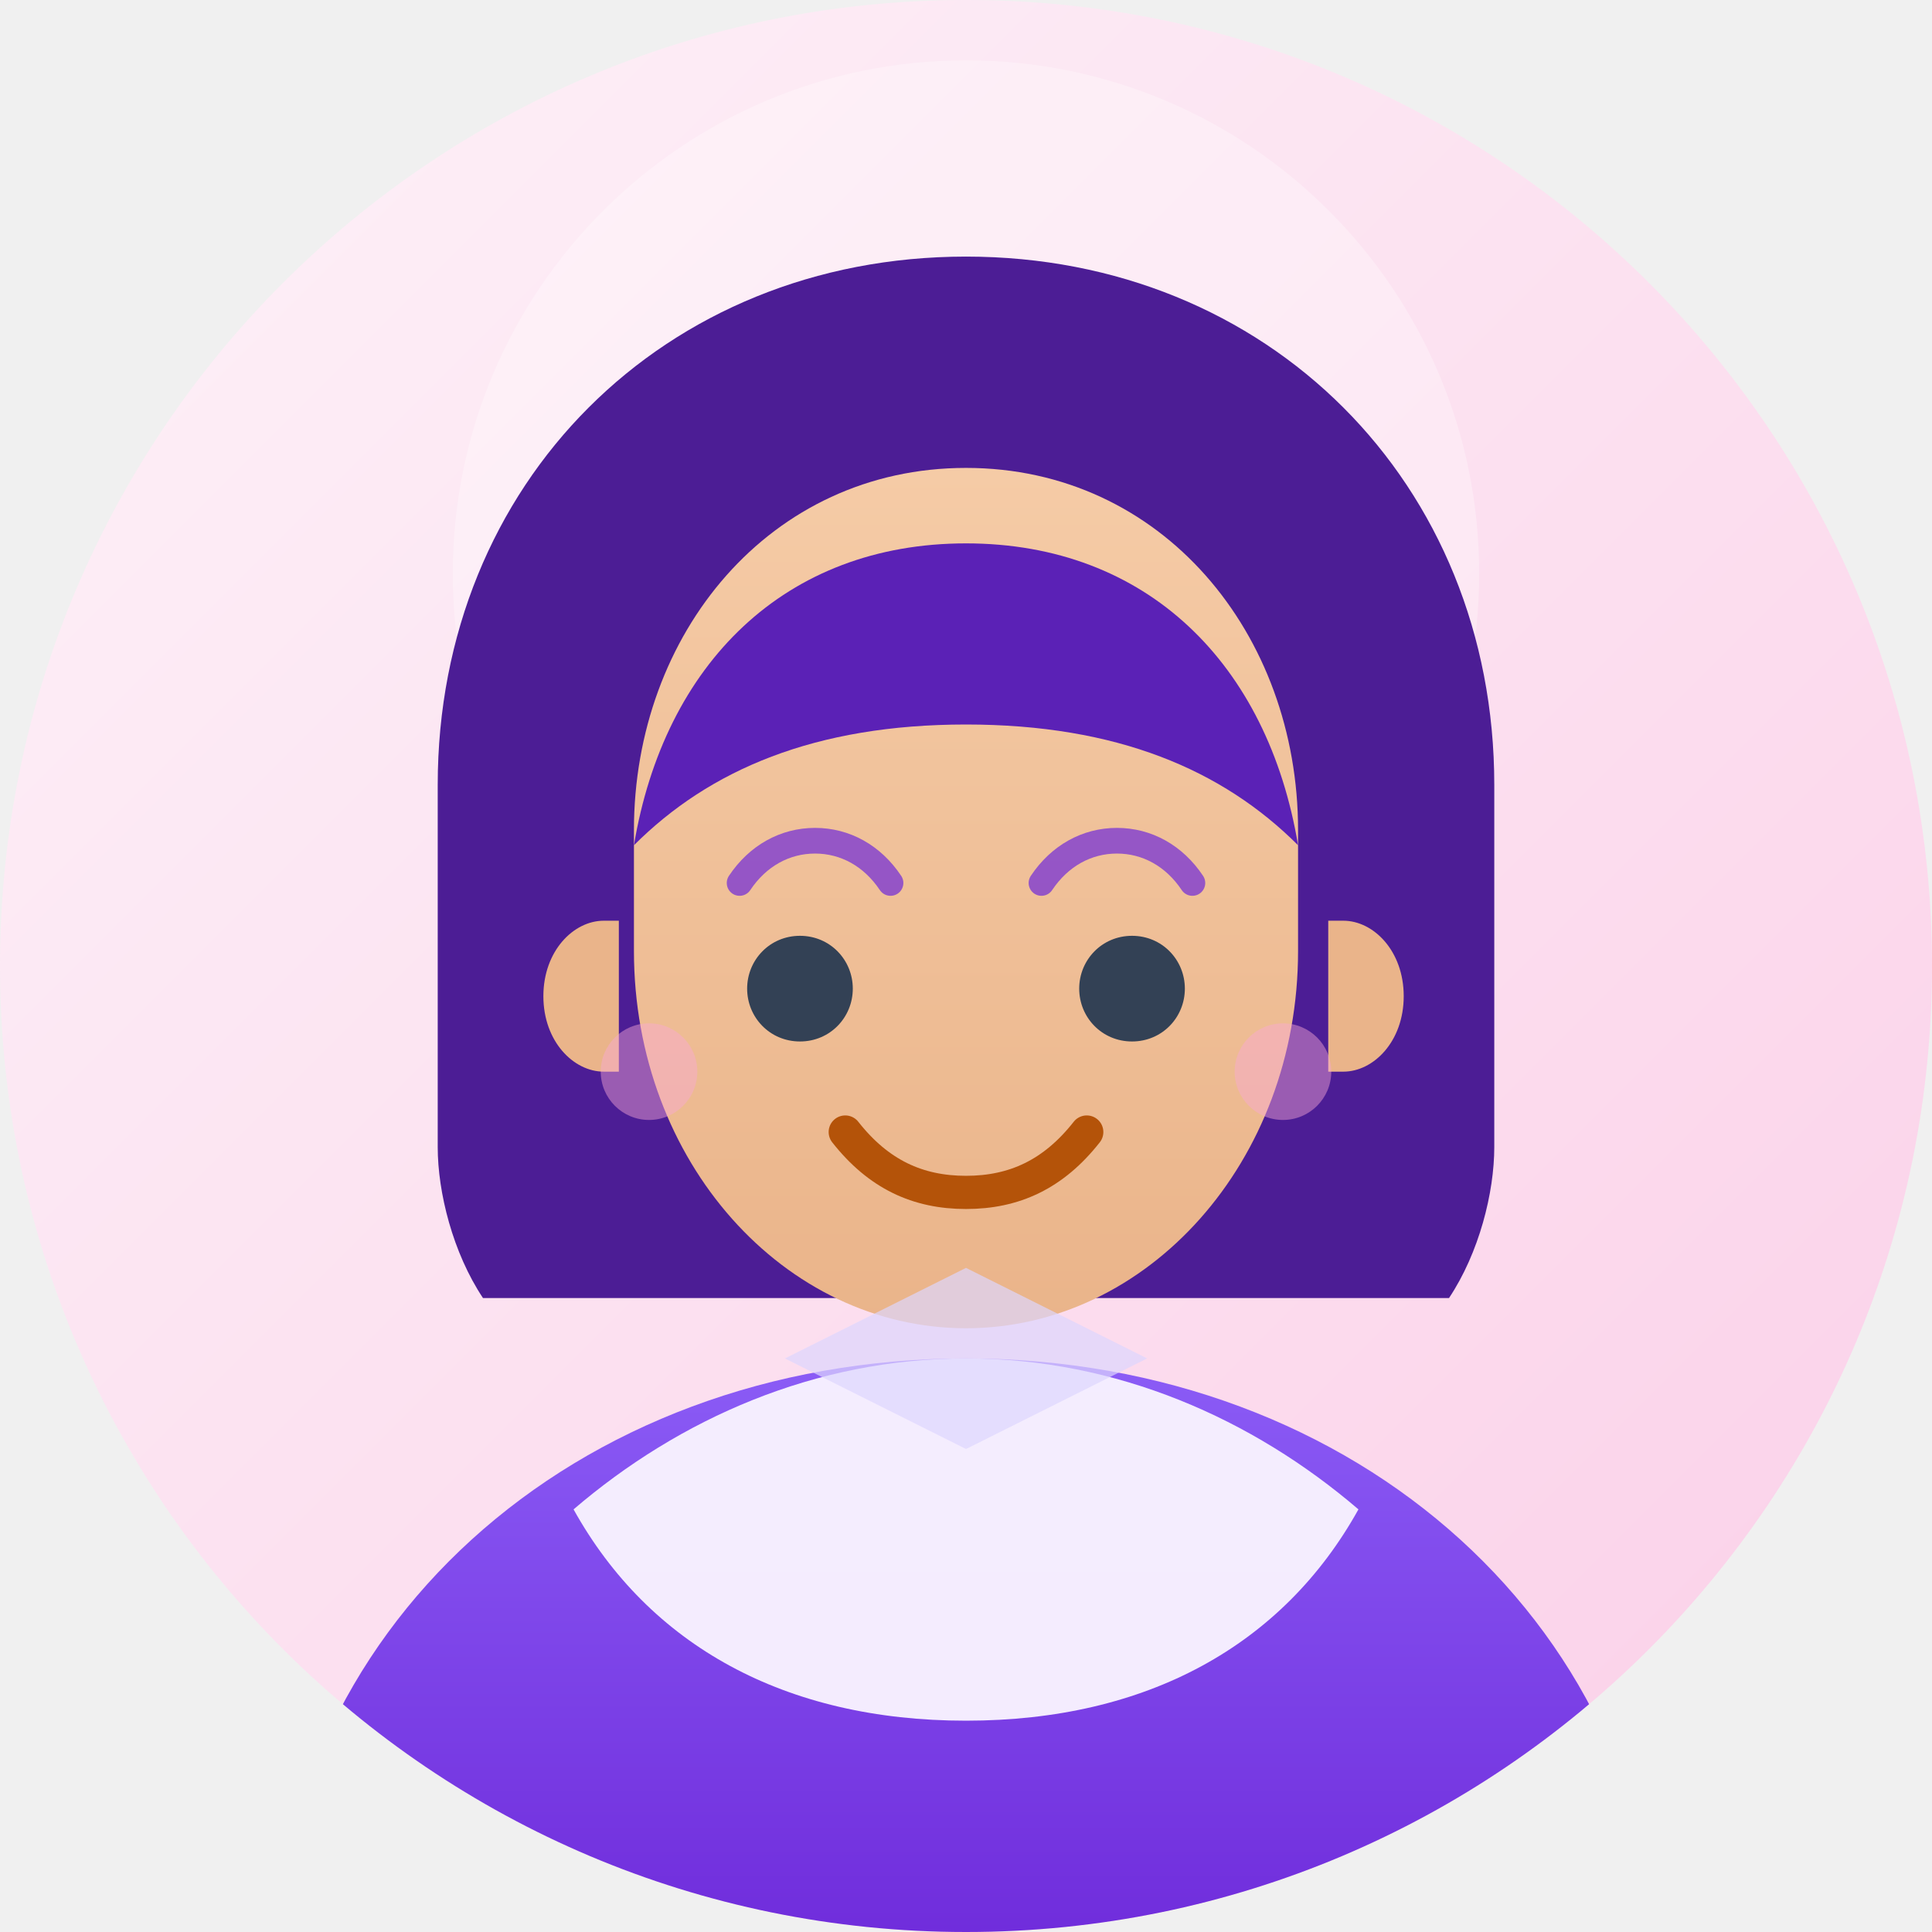
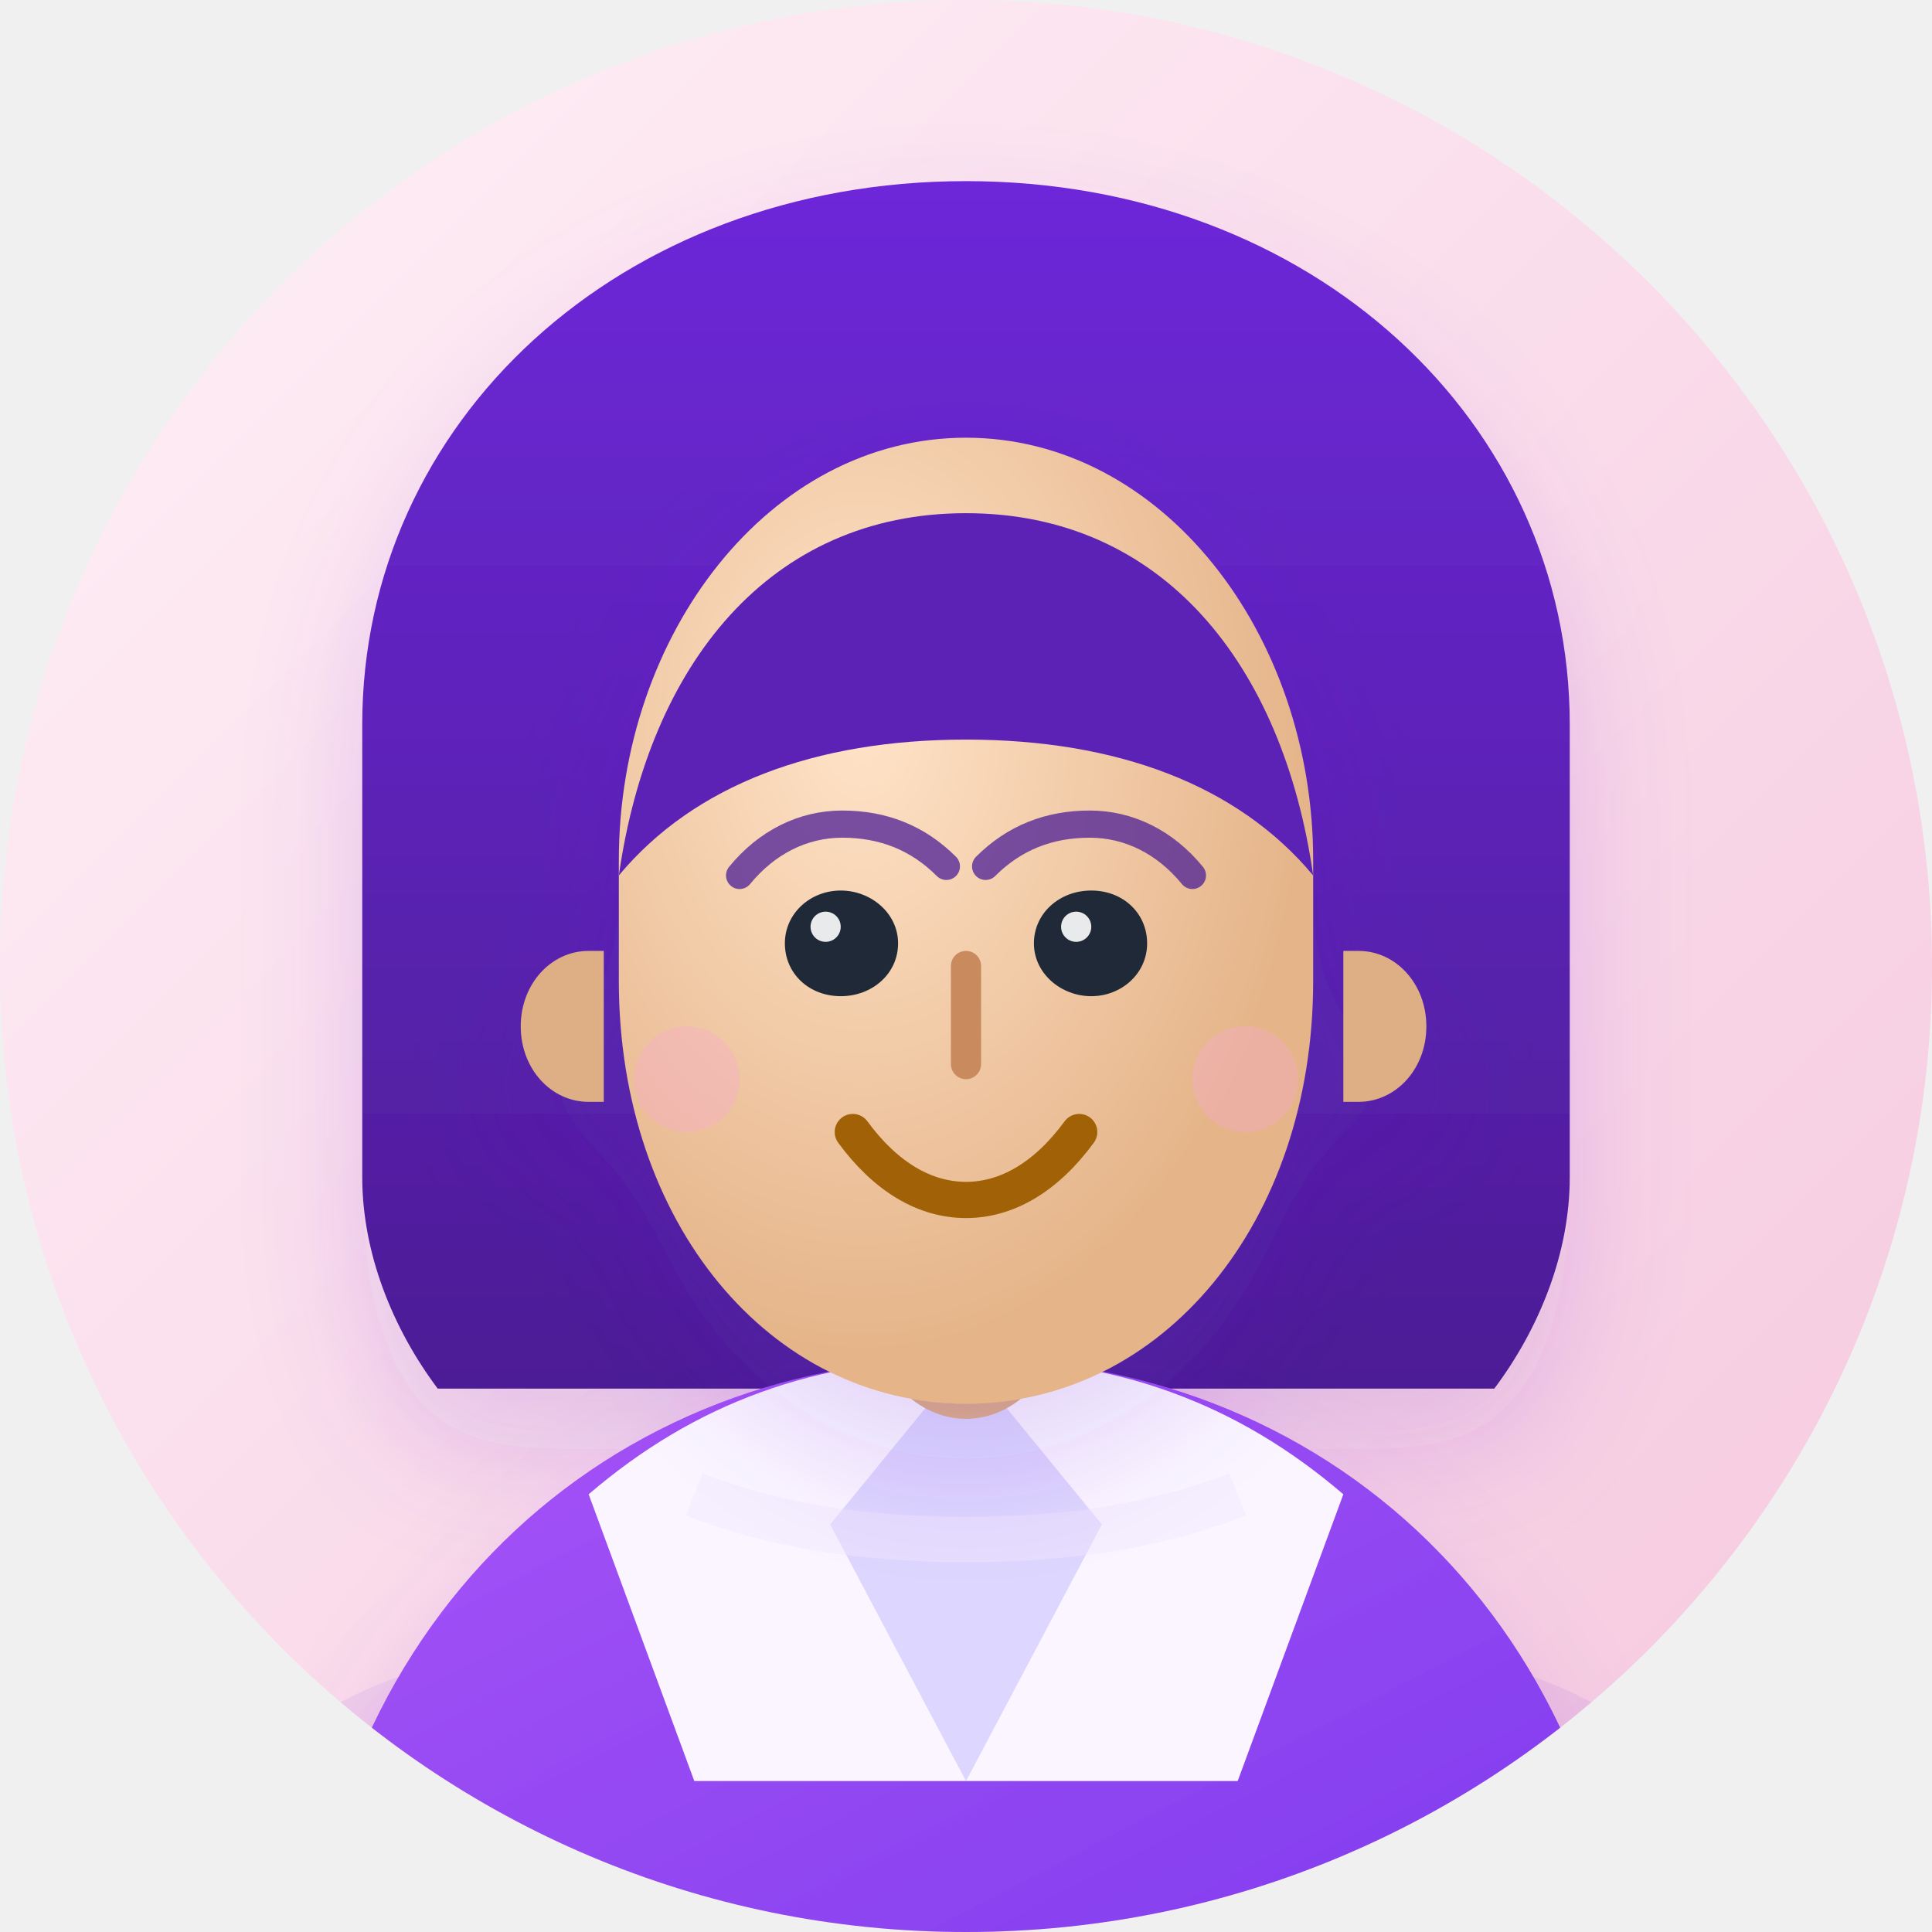
<svg xmlns="http://www.w3.org/2000/svg" viewBox="0 0 128 128" role="img" aria-label="Female teacher avatar">
  <defs>
-     <linearGradient id="fbg" x1="0" y1="0" x2="1" y2="1">
-       <stop offset="0%" stop-color="#FDF2F8" />
-       <stop offset="100%" stop-color="#FBCFE8" />
+     <linearGradient id="bg" x1="0" y1="0" x2="1" y2="1">
+       <stop offset="0%" stop-color="#FFF1F7" />
+       <stop offset="100%" stop-color="#F5C7DE" />
    </linearGradient>
-     <linearGradient id="fshirt" x1="0" y1="0" x2="0" y2="1">
-       <stop offset="0%" stop-color="#8B5CF6" />
-       <stop offset="100%" stop-color="#6D28D9" />
+     <radialGradient id="skin" cx="35%" cy="30%" r="65%">
+       <stop offset="0%" stop-color="#FFE3C8" />
+       <stop offset="100%" stop-color="#E5B489" />
+     </radialGradient>
+     <linearGradient id="hair" x1="0" y1="0" x2="0" y2="1">
+       <stop offset="0%" stop-color="#6D28D9" />
+       <stop offset="100%" stop-color="#4C1D95" />
    </linearGradient>
-     <linearGradient id="fskin" x1="0" y1="0" x2="0" y2="1">
-       <stop offset="0%" stop-color="#F5CBA6" />
-       <stop offset="100%" stop-color="#EAB48A" />
+     <linearGradient id="suit" x1="0" y1="0" x2="1" y2="1">
+       <stop offset="0%" stop-color="#A855F7" />
+       <stop offset="100%" stop-color="#7C3AED" />
    </linearGradient>
-     <clipPath id="fc">
+     <filter id="shadow" x="-20%" y="-20%" width="140%" height="150%">
+       <feDropShadow dx="0" dy="4" stdDeviation="4" flood-color="#6D28D9" flood-opacity=".16" />
+     </filter>
+     <clipPath id="c">
      <circle cx="64" cy="64" r="64" />
    </clipPath>
  </defs>
-   <g clip-path="url(#fc)">
-     <rect width="128" height="128" fill="url(#fbg)" />
-     <circle cx="64" cy="38" r="34" fill="#ffffff" opacity="0.28" />
-     <path d="M29 52c0-20 15-35 35-35s35 15 35 35v24c0 3-1 7-3 10H32c-2-3-3-7-3-10V52z" fill="#4C1D95" />
-     <path d="M18 132c0-24 20-42 46-42s46 18 46 42" fill="url(#fshirt)" />
-     <path d="M64 90c10 0 19 4 26 10-5 9-14 14-26 14s-21-5-26-14c7-6 16-10 26-10z" fill="#FAF5FF" opacity=".95" />
-     <rect x="58" y="70" width="12" height="14" rx="5" fill="#EAB48A" />
-     <path d="M42 55c0-13 9-24 22-24s22 11 22 24v8c0 14-10 25-22 25S42 77 42 63v-8z" fill="url(#fskin)" />
-     <path d="M42 56c2-12 10-20 22-20s20 8 22 20c-5-5-12-8-22-8s-17 3-22 8z" fill="#5B21B6" />
-     <path d="M40 61c-2 0-4 2-4 5s2 5 4 5h1V61h-1z" fill="#EAB48A" />
-     <path d="M88 61h1c2 0 4 2 4 5s-2 5-4 5h-1V61z" fill="#EAB48A" />
-     <path d="M53 62c2 0 3.5 1.6 3.5 3.5S55 69 53 69s-3.5-1.6-3.5-3.5S51 62 53 62zm22 0c2 0 3.5 1.6 3.5 3.5S77 69 75 69s-3.5-1.6-3.5-3.5S73 62 75 62z" fill="#334155" />
-     <path d="M56 75c2.2 2.8 4.8 4 8 4s5.8-1.2 8-4" fill="none" stroke="#B45309" stroke-width="2.2" stroke-linecap="round" />
-     <path d="M49 58.5c1.2-1.8 3-2.8 5-2.8s3.8 1 5 2.8" fill="none" stroke="#6D28D9" stroke-width="1.7" stroke-linecap="round" opacity=".7" />
-     <path d="M69 58.5c1.2-1.8 3-2.8 5-2.8s3.8 1 5 2.8" fill="none" stroke="#6D28D9" stroke-width="1.7" stroke-linecap="round" opacity=".7" />
-     <circle cx="43" cy="71" r="3.2" fill="#F9A8D4" opacity=".45" />
-     <circle cx="85" cy="71" r="3.2" fill="#F9A8D4" opacity=".45" />
-     <path d="M64 84l12 6-12 6-12-6 12-6z" fill="#DDD6FE" opacity=".7" />
+   <g clip-path="url(#c)">
+     <rect width="128" height="128" fill="url(#bg)" />
+     <ellipse cx="64" cy="118" rx="46" ry="12" fill="#6D28D9" opacity=".08" />
+     <g filter="url(#shadow)">
+       <path d="M24 48c0-20 17-36 40-36s40 16 40 36v30c0 5-2 10-5 14H29c-3-4-5-9-5-14V48z" fill="url(#hair)" />
+     </g>
+     <g filter="url(#shadow)">
+       <path d="M20 136c0-27 19-46 44-46s44 19 44 46" fill="url(#suit)" />
+       <path d="M64 90c10 0 18 3 25 9l-7 19H46l-7-19c7-6 15-9 25-9z" fill="#FAF5FF" />
+       <path d="M64 90l9 11-9 17-9-17 9-11z" fill="#DDD6FE" />
+       <path d="M46 99c5 2 11 3 18 3s13-1 18-3" fill="none" stroke="#F3E8FF" stroke-opacity=".45" stroke-width="3" />
+     </g>
+     <path d="M58 72h12v16c0 3-2.7 6-6 6s-6-3-6-6V72z" fill="#DEAE85" />
+     <g filter="url(#shadow)">
+       <path d="M41 57c0-15 10-28 23-28s23 13 23 28v8c0 16-10 28-23 28S41 81 41 65v-8z" fill="url(#skin)" />
+       <path d="M41 58c2-14 10-24 23-24s21 10 23 24c-5-6-13-9-23-9s-18 3-23 9z" fill="#5B21B6" />
+       <path d="M39 63c-2.5 0-4.5 2.2-4.5 5s2 5 4.5 5h1V63h-1z" fill="#DEAE85" />
+       <path d="M89 63h1c2.5 0 4.5 2.2 4.5 5s-2 5-4.5 5h-1V63z" fill="#DEAE85" />
+     </g>
+     <path d="M52 62.5c0-2 1.7-3.5 3.7-3.5s3.8 1.5 3.8 3.5S57.8 66 55.7 66 52 64.5 52 62.5zm16.5 0c0-2 1.7-3.5 3.8-3.5s3.7 1.5 3.7 3.5S74.3 66 72.3 66s-3.8-1.5-3.8-3.5z" fill="#1F2937" />
+     <circle cx="54.7" cy="61.4" r="1" fill="#fff" opacity=".9" />
+     <circle cx="71.3" cy="61.4" r="1" fill="#fff" opacity=".9" />
+     <path d="M49 58c1.8-2.2 4.2-3.4 6.8-3.4 2.7 0 5 .9 6.9 2.8" fill="none" stroke="#4C1D95" stroke-width="1.8" stroke-linecap="round" opacity=".75" />
+     <path d="M65.3 57.4c1.9-1.9 4.2-2.8 6.9-2.8 2.6 0 5 1.2 6.8 3.4" fill="none" stroke="#4C1D95" stroke-width="1.8" stroke-linecap="round" opacity=".75" />
+     <path d="M64 64v6.5" fill="none" stroke="#C98B5E" stroke-width="2" stroke-linecap="round" />
+     <path d="M56.5 75c2.2 3 4.8 4.5 7.5 4.5s5.3-1.5 7.5-4.5" fill="none" stroke="#A16207" stroke-width="2.4" stroke-linecap="round" />
+     <circle cx="45.5" cy="71.5" r="3.5" fill="#F9A8D4" opacity=".35" />
+     <circle cx="82.5" cy="71.5" r="3.5" fill="#F9A8D4" opacity=".35" />
  </g>
</svg>
